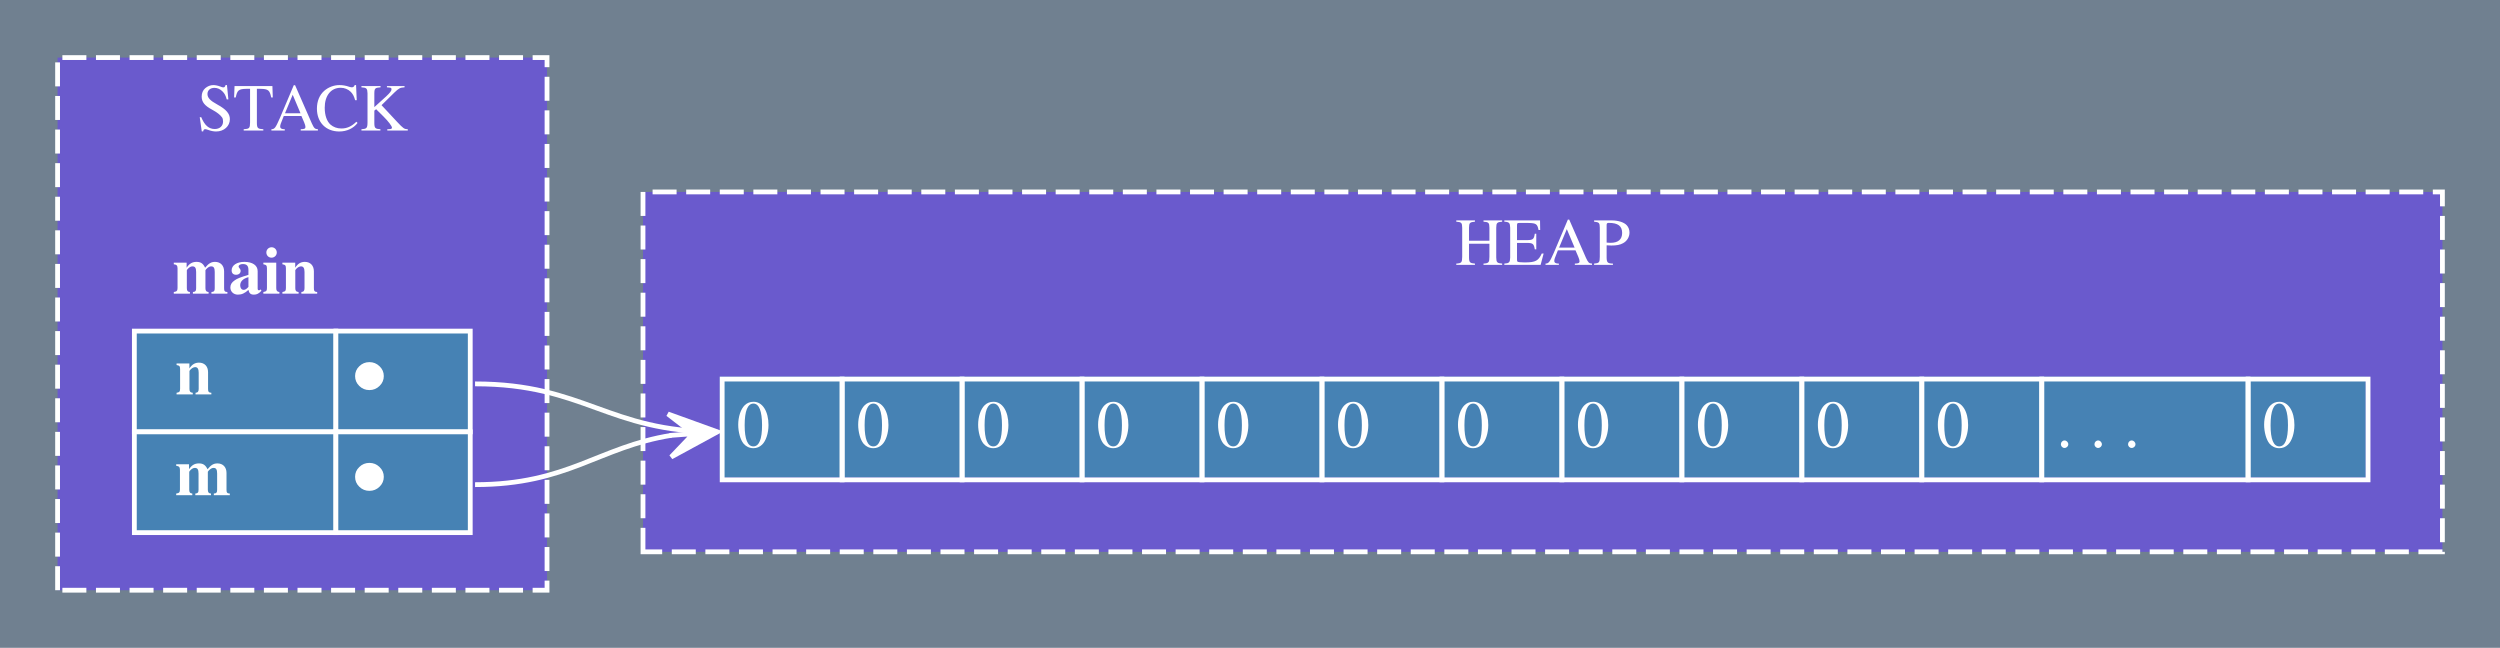
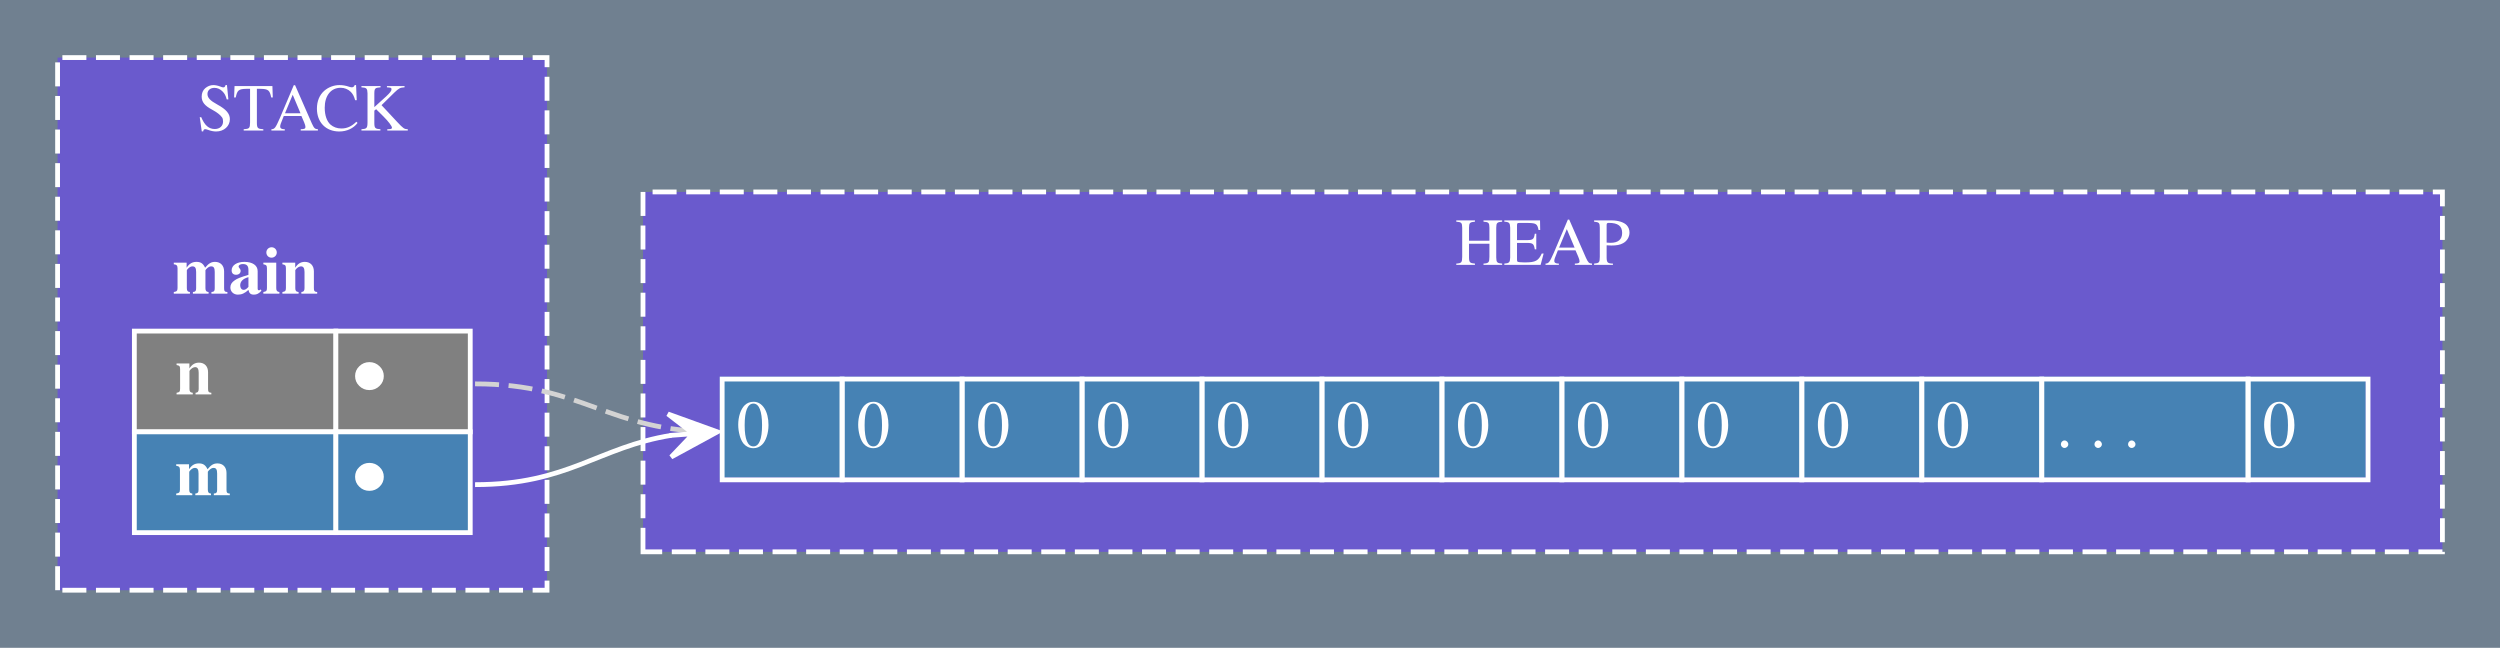
<svg xmlns="http://www.w3.org/2000/svg" width="521pt" height="135pt" viewBox="0.00 0.00 521.00 135.00">
  <g id="graph0" class="graph" transform="scale(1 1) rotate(0) translate(4 131)">
    <polygon fill="slategrey" stroke="none" points="-4,4 -4,-131 517,-131 517,4 -4,4" />
    <g id="clust1" class="cluster">
      <polygon fill="slateblue" stroke="white" stroke-dasharray="5,2" points="130,-16 130,-91 505,-91 505,-16 130,-16" />
      <text text-anchor="middle" x="317.5" y="-75.8" font-family="Times,serif" font-size="14.00" fill="white">HEAP</text>
    </g>
    <g id="clust2" class="cluster">
      <polygon fill="slateblue" stroke="white" stroke-dasharray="5,2" points="8,-8 8,-119 110,-119 110,-8 8,-8" />
      <text text-anchor="middle" x="59" y="-103.8" font-family="Times,serif" font-size="14.00" fill="white">STACK</text>
    </g>
    <g id="node1" class="node">
      <polygon fill="steelblue" stroke="none" points="146,-31.5 146,-52.5 489,-52.5 489,-31.5 146,-31.5" />
      <polygon fill="none" stroke="white" points="146.5,-31 146.5,-52 171.5,-52 171.5,-31 146.5,-31" />
      <text text-anchor="start" x="149.5" y="-37.8" font-family="Times,serif" font-size="14.00" fill="white"> 0 </text>
      <polygon fill="none" stroke="white" points="171.5,-31 171.5,-52 196.5,-52 196.5,-31 171.5,-31" />
      <text text-anchor="start" x="174.5" y="-37.8" font-family="Times,serif" font-size="14.00" fill="white"> 0 </text>
      <polygon fill="none" stroke="white" points="196.5,-31 196.5,-52 221.5,-52 221.5,-31 196.5,-31" />
      <text text-anchor="start" x="199.5" y="-37.8" font-family="Times,serif" font-size="14.00" fill="white"> 0 </text>
      <polygon fill="none" stroke="white" points="221.5,-31 221.5,-52 246.5,-52 246.5,-31 221.5,-31" />
      <text text-anchor="start" x="224.5" y="-37.8" font-family="Times,serif" font-size="14.00" fill="white"> 0 </text>
      <polygon fill="none" stroke="white" points="246.5,-31 246.5,-52 271.5,-52 271.5,-31 246.5,-31" />
      <text text-anchor="start" x="249.5" y="-37.8" font-family="Times,serif" font-size="14.00" fill="white"> 0 </text>
      <polygon fill="none" stroke="white" points="271.5,-31 271.5,-52 296.5,-52 296.5,-31 271.5,-31" />
      <text text-anchor="start" x="274.5" y="-37.8" font-family="Times,serif" font-size="14.00" fill="white"> 0 </text>
      <polygon fill="none" stroke="white" points="296.5,-31 296.5,-52 321.5,-52 321.5,-31 296.5,-31" />
      <text text-anchor="start" x="299.5" y="-37.8" font-family="Times,serif" font-size="14.00" fill="white"> 0 </text>
      <polygon fill="none" stroke="white" points="321.5,-31 321.5,-52 346.5,-52 346.5,-31 321.5,-31" />
      <text text-anchor="start" x="324.5" y="-37.8" font-family="Times,serif" font-size="14.00" fill="white"> 0 </text>
      <polygon fill="none" stroke="white" points="346.5,-31 346.5,-52 371.5,-52 371.5,-31 346.5,-31" />
      <text text-anchor="start" x="349.5" y="-37.8" font-family="Times,serif" font-size="14.00" fill="white"> 0 </text>
      <polygon fill="none" stroke="white" points="371.5,-31 371.5,-52 396.5,-52 396.5,-31 371.5,-31" />
      <text text-anchor="start" x="374.5" y="-37.8" font-family="Times,serif" font-size="14.00" fill="white"> 0 </text>
      <polygon fill="none" stroke="white" points="396.5,-31 396.5,-52 421.5,-52 421.5,-31 396.5,-31" />
      <text text-anchor="start" x="399.5" y="-37.8" font-family="Times,serif" font-size="14.00" fill="white"> 0 </text>
      <polygon fill="none" stroke="white" points="421.5,-31 421.5,-52 464.5,-52 464.5,-31 421.5,-31" />
      <text text-anchor="start" x="424.5" y="-37.8" font-family="Times,serif" font-size="14.00" fill="white">  . . . </text>
      <polygon fill="none" stroke="white" points="464.5,-31 464.5,-52 489.5,-52 489.5,-31 464.5,-31" />
      <text text-anchor="start" x="467.5" y="-37.8" font-family="Times,serif" font-size="14.00" fill="white"> 0 </text>
    </g>
    <g id="node2" class="node">
      <polygon fill="none" stroke="slateblue" points="24,-62 24,-83 94,-83 94,-62 24,-62" />
      <text text-anchor="start" x="27" y="-69.8" font-family="Times,serif" font-size="14.00" fill="white"> </text>
      <text text-anchor="start" x="32" y="-69.8" font-family="Times,serif" font-weight="bold" font-size="14.00" fill="white">  main </text>
      <text text-anchor="start" x="86" y="-69.8" font-family="Times,serif" font-size="14.00" fill="white"> </text>
-       <polygon fill="steelblue" stroke="none" points="24,-41 24,-62 66,-62 66,-41 24,-41" />
+       <polygon fill="grey" stroke="none" points="24,-41 24,-62 66,-62 66,-41 24,-41" />
      <polygon fill="none" stroke="white" points="24,-41 24,-62 66,-62 66,-41 24,-41" />
      <text text-anchor="start" x="27.5" y="-48.8" font-family="Times,serif" font-size="14.00" fill="white"> </text>
      <text text-anchor="start" x="32.5" y="-48.8" font-family="Times,serif" font-weight="bold" font-size="14.00" fill="white">  n </text>
      <text text-anchor="start" x="57.5" y="-48.8" font-family="Times,serif" font-size="14.00" fill="white"> </text>
-       <polygon fill="steelblue" stroke="none" points="66,-41 66,-62 94,-62 94,-41 66,-41" />
+       <polygon fill="grey" stroke="none" points="66,-41 66,-62 94,-62 94,-41 66,-41" />
      <polygon fill="none" stroke="white" points="66,-41 66,-62 94,-62 94,-41 66,-41" />
      <text text-anchor="start" x="69.5" y="-47.8" font-family="Times,serif" font-size="14.00" fill="white"> ⏺ </text>
      <polygon fill="steelblue" stroke="none" points="24,-20 24,-41 66,-41 66,-20 24,-20" />
      <polygon fill="none" stroke="white" points="24,-20 24,-41 66,-41 66,-20 24,-20" />
      <text text-anchor="start" x="27.5" y="-27.8" font-family="Times,serif" font-size="14.00" fill="white"> </text>
      <text text-anchor="start" x="32.5" y="-27.8" font-family="Times,serif" font-weight="bold" font-size="14.00" fill="white"> m </text>
      <text text-anchor="start" x="57.5" y="-27.8" font-family="Times,serif" font-size="14.00" fill="white"> </text>
      <polygon fill="steelblue" stroke="none" points="66,-20 66,-41 94,-41 94,-20 66,-20" />
      <polygon fill="none" stroke="white" points="66,-20 66,-41 94,-41 94,-20 66,-20" />
      <text text-anchor="start" x="69.5" y="-26.8" font-family="Times,serif" font-size="14.00" fill="white"> ⏺ </text>
    </g>
    <g id="edge1" class="edge">
-       <path fill="none" stroke="white" d="M95,-51C117.88,-51 122.62,-41 145.5,-41" />
+       <path fill="none" stroke="lightgrey" stroke-dasharray="5,2" d="M95,-51C117.88,-51 122.62,-41 145.5,-41" />
    </g>
    <g id="edge2" class="edge">
      <path fill="none" stroke="white" d="M95,-30C114.38,-30 120.66,-37.83 135.94,-40.28" />
      <polygon fill="white" stroke="white" points="145.5,-41 135.19,-44.73 140.51,-40.62 135.53,-40.25 135.53,-40.25 135.53,-40.25 140.51,-40.62 135.87,-35.76 145.5,-41 145.5,-41" />
    </g>
  </g>
</svg>
